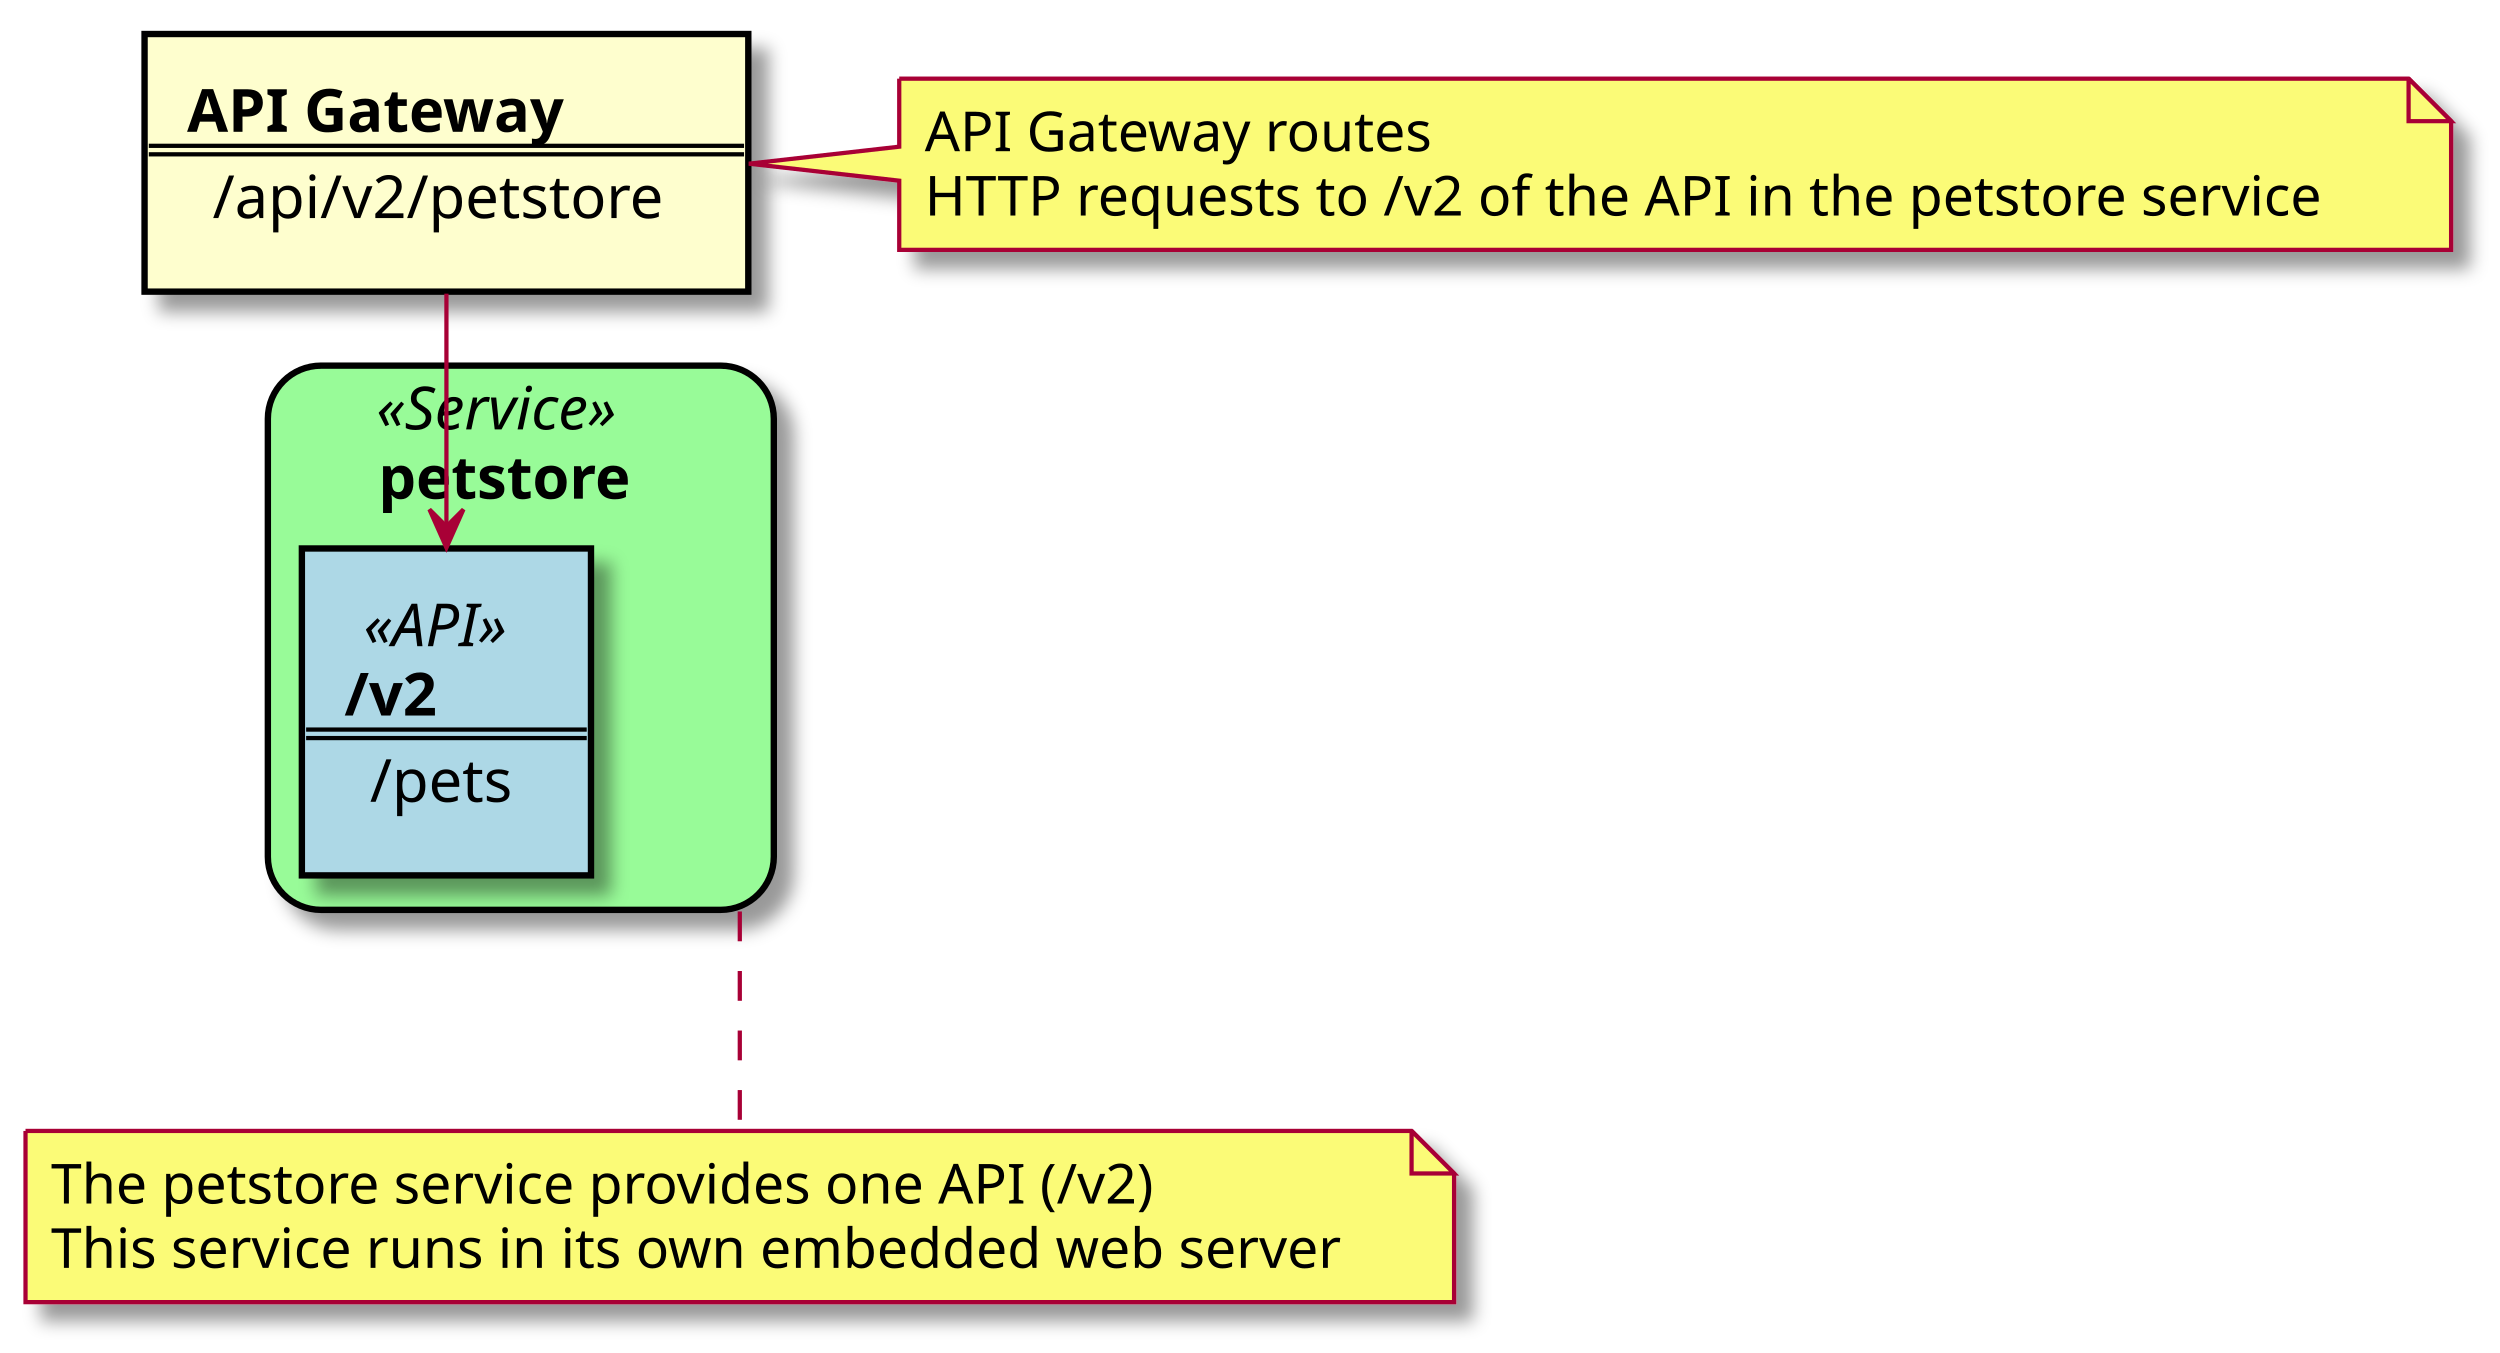
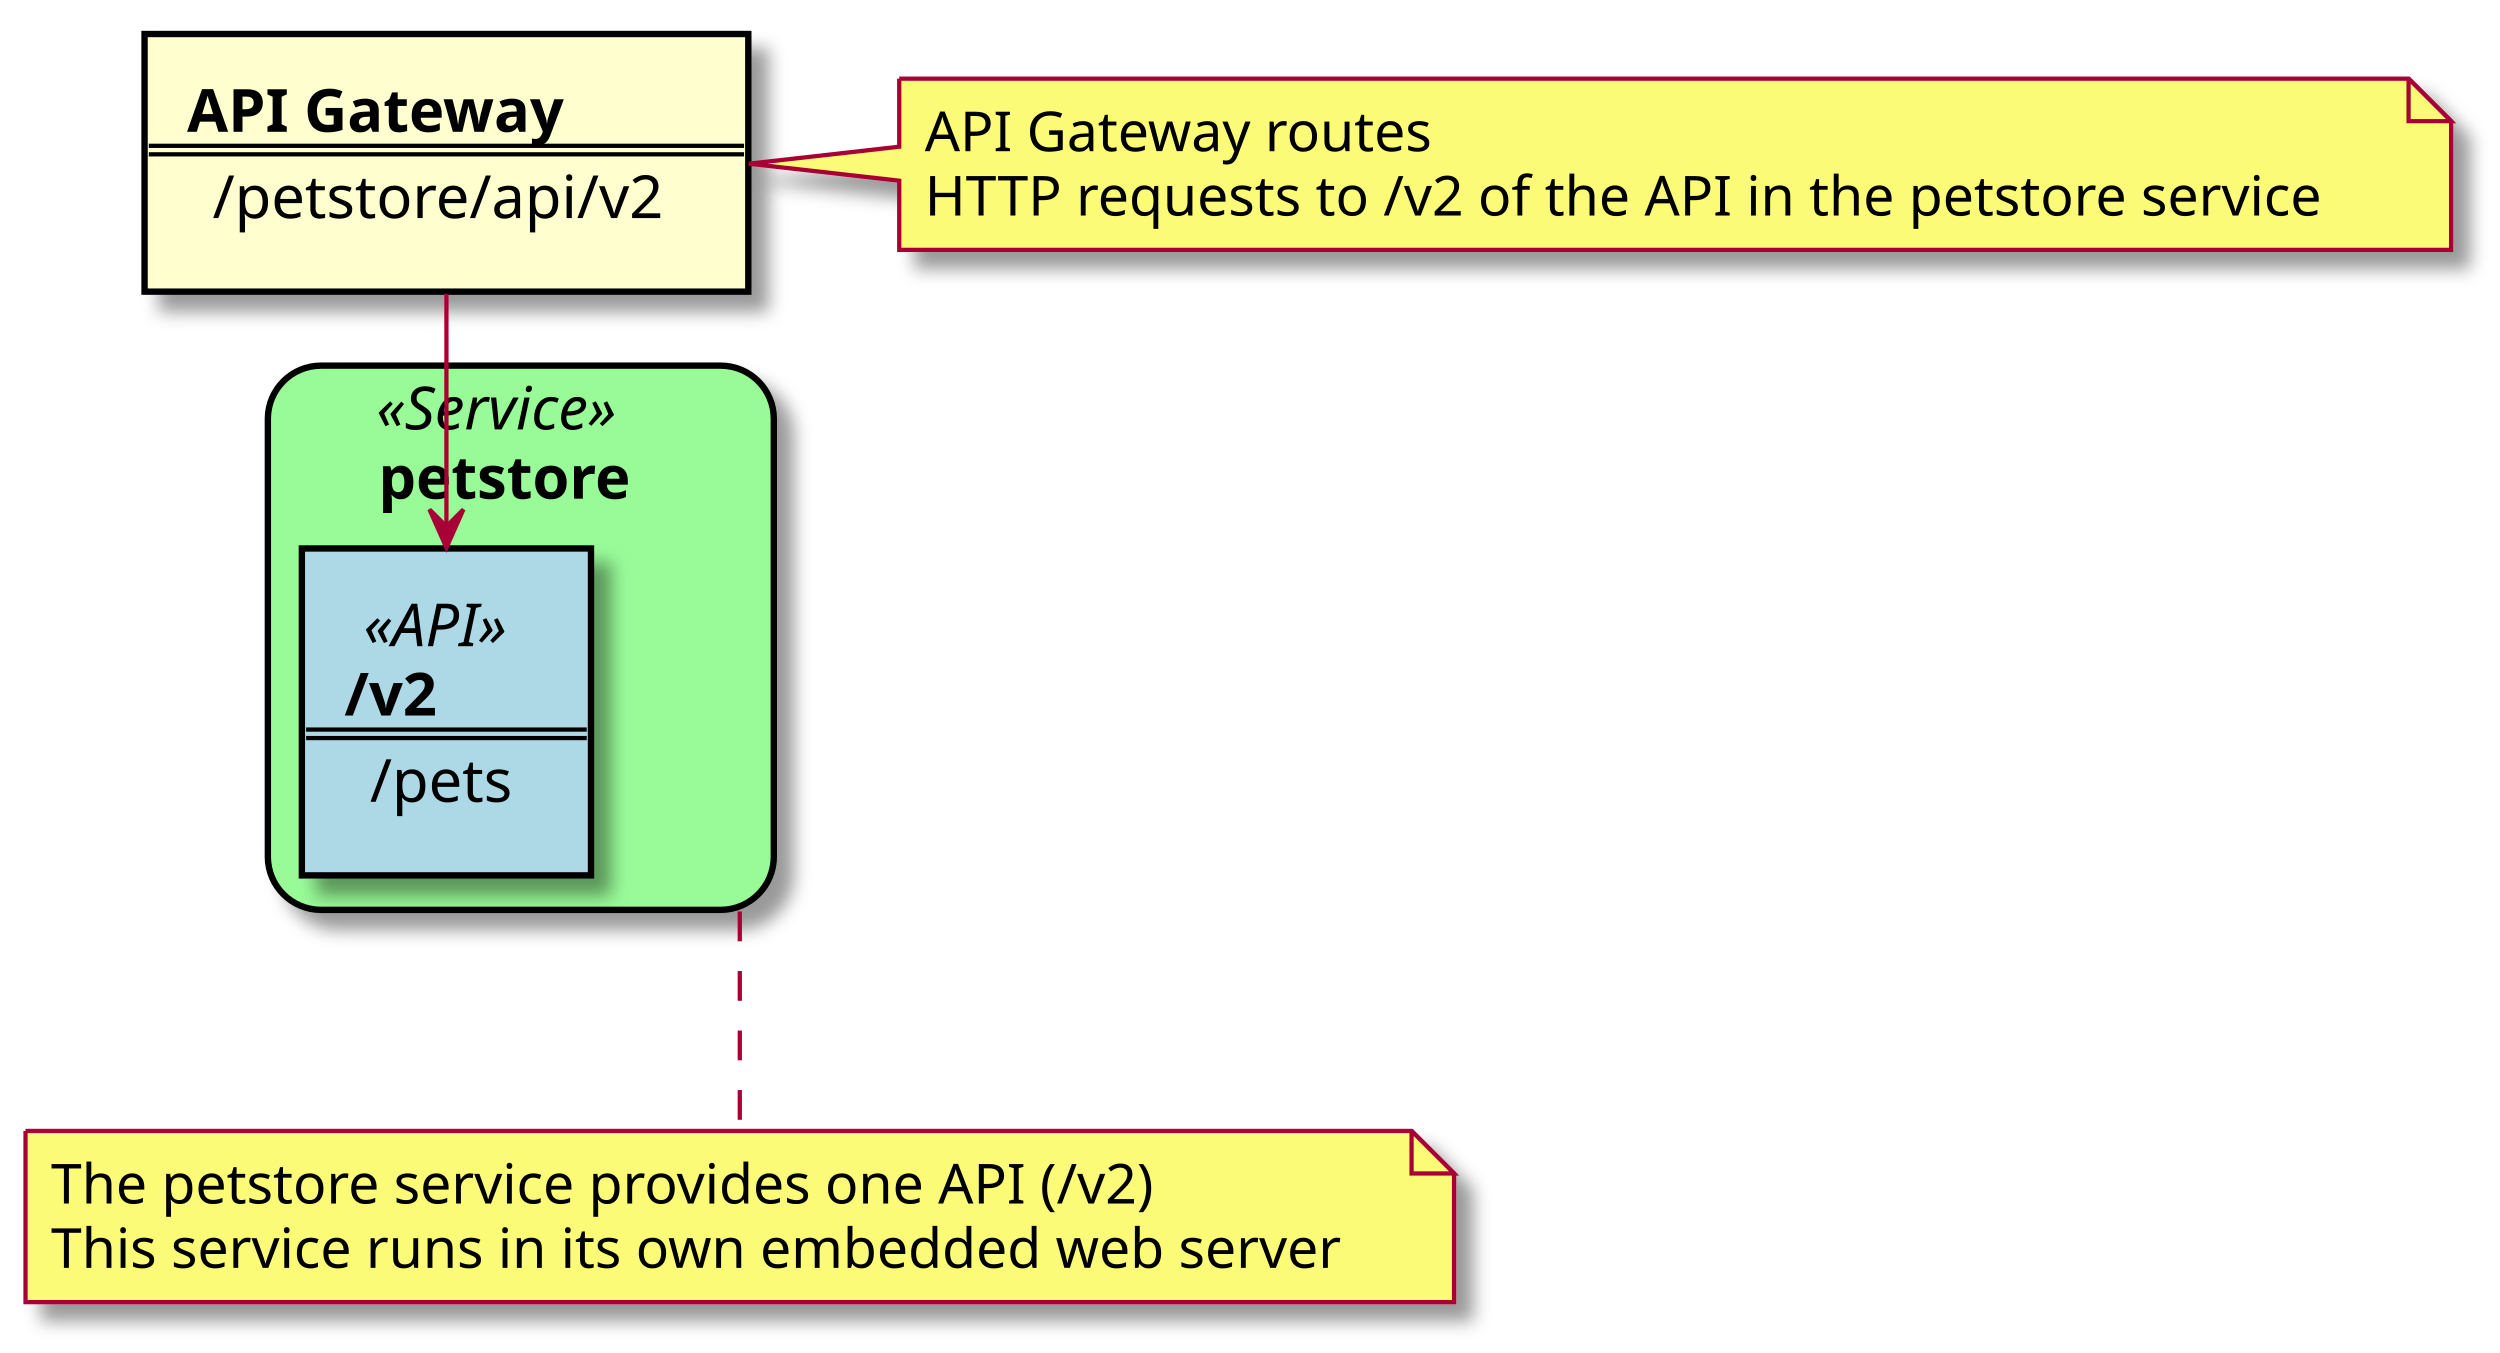
<svg xmlns="http://www.w3.org/2000/svg" contentScriptType="application/ecmascript" contentStyleType="text/css" height="318px" preserveAspectRatio="none" style="width:588px;height:318px;" version="1.1" viewBox="0 0 588 318" width="588px" zoomAndPan="magnify">
  <defs>
    <filter height="300%" id="f1hrdo0sifbjit" width="300%" x="-1" y="-1">
      <feGaussianBlur result="blurOut" stdDeviation="2.0" />
      <feColorMatrix in="blurOut" result="blurOut2" type="matrix" values="0 0 0 0 0 0 0 0 0 0 0 0 0 0 0 0 0 0 .4 0" />
      <feOffset dx="4.0" dy="4.0" in="blurOut2" result="blurOut3" />
      <feBlend in="SourceGraphic" in2="blurOut3" mode="normal" />
    </filter>
  </defs>
  <g>
    <rect fill="#98FB98" filter="url(#f1hrdo0sifbjit)" height="128" rx="12.5" ry="12.5" style="stroke: #000000; stroke-width: 1.5;" width="119" x="63" y="86" />
    <text fill="#000000" font-family="sans-serif" font-size="14" font-style="italic" lengthAdjust="spacingAndGlyphs" textLength="68" x="88.5" y="100.995">«Service»</text>
    <text fill="#000000" font-family="sans-serif" font-size="14" font-weight="bold" lengthAdjust="spacingAndGlyphs" textLength="67" x="89" y="117.292">petstore</text>
    <rect fill="#ADD8E6" filter="url(#f1hrdo0sifbjit)" height="76.891" style="stroke: #000000; stroke-width: 1.5;" width="68" x="71" y="129" />
    <text fill="#000000" font-family="sans-serif" font-size="14" font-style="italic" lengthAdjust="spacingAndGlyphs" textLength="39" x="85.5" y="151.995">«API»</text>
    <text fill="#000000" font-family="sans-serif" font-size="14" font-weight="bold" lengthAdjust="spacingAndGlyphs" textLength="24" x="81" y="168.292">/v2</text>
    <line style="stroke: #000000; stroke-width: 1.0;" x1="72" x2="138" y1="171.594" y2="171.594" />
    <line style="stroke: #000000; stroke-width: 1.0;" x1="72" x2="138" y1="173.594" y2="173.594" />
    <text fill="#000000" font-family="sans-serif" font-size="14" lengthAdjust="spacingAndGlyphs" textLength="36" x="87" y="188.589">/pets</text>
    <rect fill="#FEFECE" filter="url(#f1hrdo0sifbjit)" height="60.594" style="stroke: #000000; stroke-width: 1.5;" width="142" x="34" y="8" />
    <text fill="#000000" font-family="sans-serif" font-size="14" font-weight="bold" lengthAdjust="spacingAndGlyphs" textLength="95" x="44" y="30.995">API Gateway</text>
    <line style="stroke: #000000; stroke-width: 1.0;" x1="35" x2="175" y1="34.297" y2="34.297" />
    <line style="stroke: #000000; stroke-width: 1.0;" x1="35" x2="175" y1="36.297" y2="36.297" />
-     <text fill="#000000" font-family="sans-serif" font-size="14" lengthAdjust="spacingAndGlyphs" textLength="110" x="50" y="51.292">/api/v2/petstore</text>
+     <text fill="#000000" font-family="sans-serif" font-size="14" lengthAdjust="spacingAndGlyphs" textLength="110" x="50" y="51.292">/petstore/api/v2</text>
    <path d="M211.5,18.5 L211.5,34.5 L176.121,38.5 L211.5,42.5 L211.5,58.766 A0,0 0 0 0 211.5,58.766 L576.5,58.766 A0,0 0 0 0 576.5,58.766 L576.5,28.5 L566.5,18.5 L211.5,18.5 A0,0 0 0 0 211.5,18.5 " fill="#FBFB77" filter="url(#f1hrdo0sifbjit)" style="stroke: #A80036; stroke-width: 1.0;" />
    <path d="M566.5,18.5 L566.5,28.5 L576.5,28.5 L566.5,18.5 " fill="#FBFB77" style="stroke: #A80036; stroke-width: 1.0;" />
    <text fill="#000000" font-family="sans-serif" font-size="13" lengthAdjust="spacingAndGlyphs" textLength="124" x="217.5" y="35.567">API Gateway routes</text>
    <text fill="#000000" font-family="sans-serif" font-size="13" lengthAdjust="spacingAndGlyphs" textLength="344" x="217.5" y="50.7">HTTP requests to /v2 of the API in the petstore service</text>
    <path d="M6,266 L6,306.266 L342,306.266 L342,276 L332,266 L6,266 " fill="#FBFB77" filter="url(#f1hrdo0sifbjit)" style="stroke: #A80036; stroke-width: 1.0;" />
    <path d="M332,266 L332,276 L342,276 L332,266 " fill="#FBFB77" style="stroke: #A80036; stroke-width: 1.0;" />
    <text fill="#000000" font-family="sans-serif" font-size="13" lengthAdjust="spacingAndGlyphs" textLength="273" x="12" y="283.067">The petstore service provides one API (/v2)</text>
    <text fill="#000000" font-family="sans-serif" font-size="13" lengthAdjust="spacingAndGlyphs" textLength="315" x="12" y="298.2">This service runs in its own embedded web server</text>
    <path d="M174,214.383 C174,214.696 174,215.01 174,215.325 C174,217.839 174,220.383 174,222.935 C174,228.041 174,233.185 174,238.214 C174,248.272 174,257.872 174,265.793 " fill="none" id="petstore-GMN717" style="stroke: #A80036; stroke-width: 1.0; stroke-dasharray: 7.0,7.0;" />
    <path d="M105,69.071 C105,85.416 105,105.824 105,123.813 " fill="none" id="gateway-petstore_api_v2" style="stroke: #A80036; stroke-width: 1.0;" />
    <polygon fill="#A80036" points="105,128.818,109,119.818,105,123.818,101,119.818,105,128.818" style="stroke: #A80036; stroke-width: 1.0;" />
  </g>
</svg>
